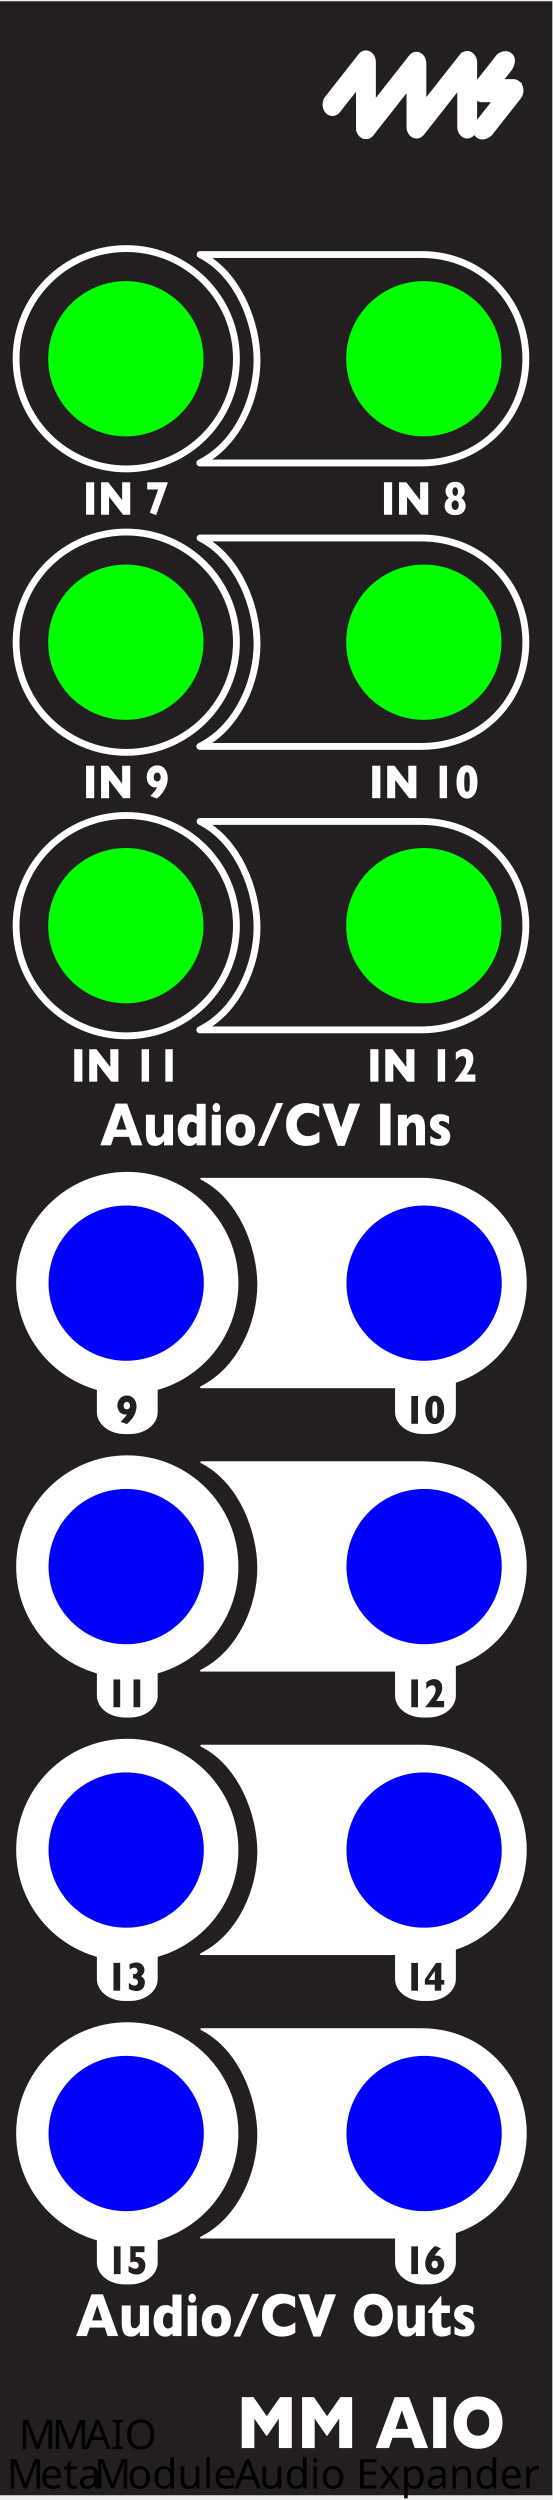
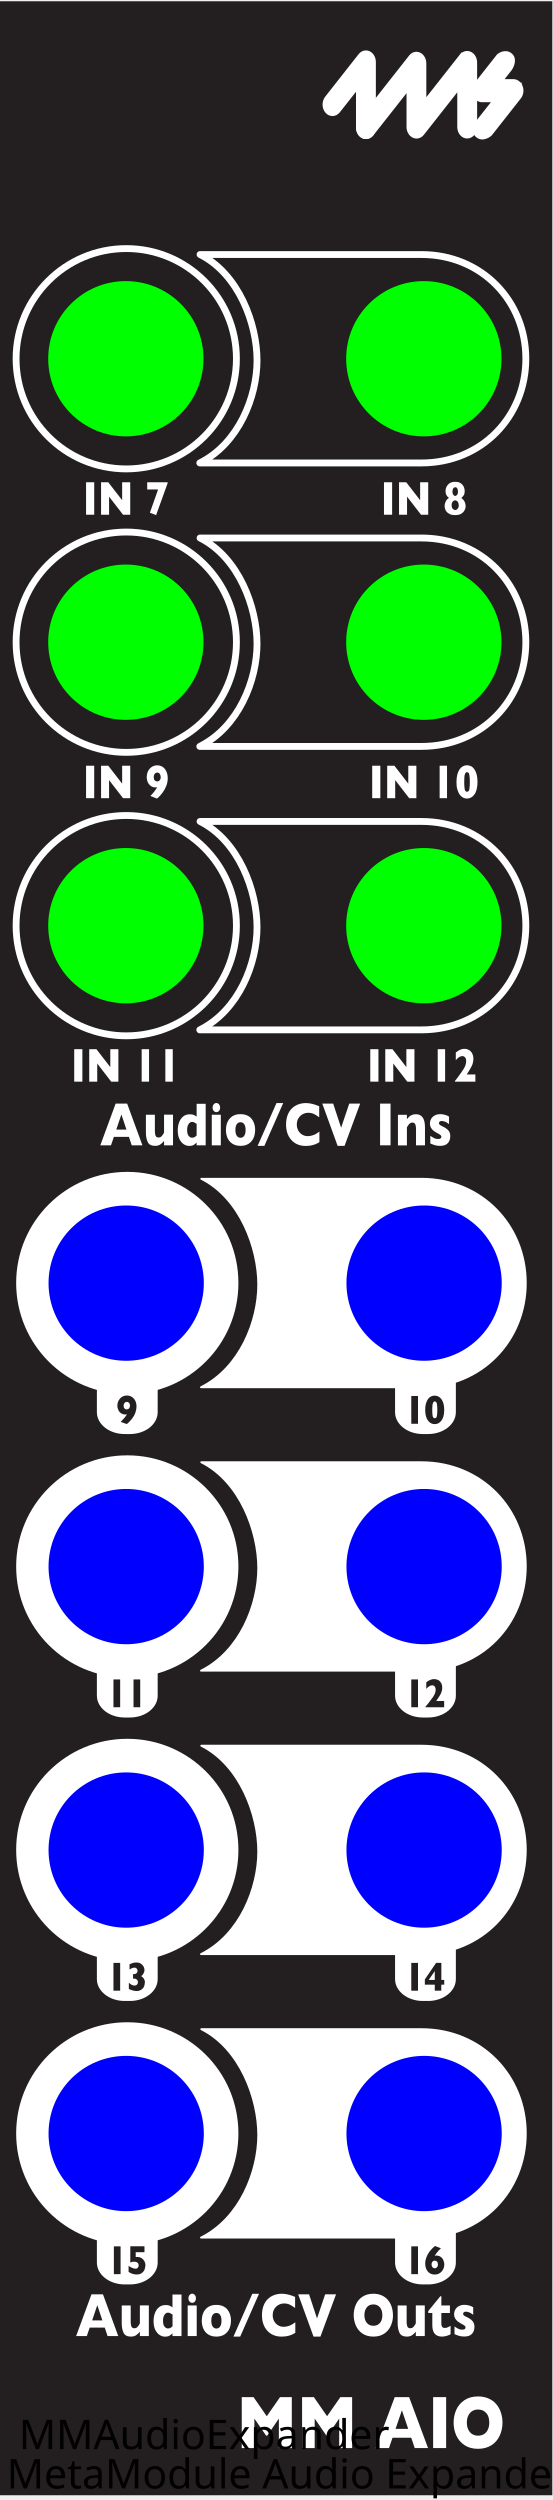
<svg xmlns="http://www.w3.org/2000/svg" width="1.12in" height="5.07in" viewBox="0 0 80.66 364.76">
  <g id="artwork">
    <rect width="80.66" height="364.25" style="fill: #231f20; stroke-width: 0px;" />
    <g>
      <path d="M67.47,8.05s-3.54,4.5-5.61,7.13v-6.11c0-.52-.26-.99-.65-1.19-.4-.2-.85-.08-1.14.3l-7.37,9.37c-.4.51-.39,1.32.03,1.81.41.49,1.08.48,1.48-.03,0,0,3.51-4.47,5.57-7.08v6.11c0,.52.26.99.66,1.19.4.2.85.08,1.15-.3,0,0,3.54-4.5,5.6-7.12v6.23c0,.71.47,1.28,1.04,1.28s1.05-.57,1.05-1.28v-9.41c0-.52-.26-.99-.66-1.19-.4-.2-.85-.08-1.14.3Z" style="fill: #fff; stroke: #fff; stroke-miterlimit: 10; stroke-width: .81px;" />
      <path d="M52.69,7.98l-4.88,6.21c-.4.51-.39,1.32.02,1.81.42.49,1.08.48,1.48-.03,0,0,1.65-2.1,3.09-3.92v6.39c0,.71.46,1.28,1.04,1.28s1.05-.57,1.05-1.28v-9.57c0-.52-.26-.99-.65-1.19-.4-.2-.85-.08-1.15.3Z" style="fill: #fff; stroke: #fff; stroke-miterlimit: 10; stroke-width: .81px;" />
      <path d="M75.95,12.56c-.16-.47-.54-.78-.96-.78h-2.13l1.56-1.98s.81-1.19.09-1.84c-.71-.65-1.6.06-1.6.06l-3.27,4.15c-.29.37-.37.92-.21,1.39.16.47.54.78.96.78h2.14l-2.53,3.21s-1.05,1.14-.27,1.92c.77.77,1.78-.14,1.78-.14l4.24-5.39c.29-.37.38-.92.21-1.39Z" style="fill: #fff; stroke: #fff; stroke-miterlimit: 10; stroke-width: .81px;" />
    </g>
    <path d="M61.75,333.46c-2.24,0-4.05-1.43-4.05-3.19v-4.54h8.88v4.54c0,1.76-1.81,3.19-4.05,3.19h-.78Z" style="fill: #fff; stroke-width: 0px;" />
    <path d="M18.2,333.46c-2.24,0-4.05-1.43-4.05-3.19v-4.54h8.88v4.54c0,1.76-1.81,3.19-4.05,3.19h-.78Z" style="fill: #fff; stroke-width: 0px;" />
    <path d="M61.75,292.06c-2.24,0-4.05-1.43-4.05-3.19v-4.54h8.88v4.54c0,1.76-1.81,3.19-4.05,3.19h-.78Z" style="fill: #fff; stroke-width: 0px;" />
    <path d="M18.2,292.06c-2.24,0-4.05-1.43-4.05-3.19v-4.54h8.88v4.54c0,1.76-1.81,3.19-4.05,3.19h-.78Z" style="fill: #fff; stroke-width: 0px;" />
    <path d="M61.75,250.66c-2.24,0-4.05-1.43-4.05-3.19v-4.54h8.88v4.54c0,1.76-1.81,3.19-4.05,3.19h-.78Z" style="fill: #fff; stroke-width: 0px;" />
    <path d="M18.2,250.66c-2.24,0-4.05-1.43-4.05-3.19v-4.54h8.88v4.54c0,1.76-1.81,3.19-4.05,3.19h-.78Z" style="fill: #fff; stroke-width: 0px;" />
    <path d="M61.75,209.26c-2.24,0-4.05-1.43-4.05-3.19v-4.54h8.88v4.54c0,1.76-1.81,3.19-4.05,3.19h-.78Z" style="fill: #fff; stroke-width: 0px;" />
    <path d="M18.2,209.26c-2.24,0-4.05-1.43-4.05-3.19v-4.54h8.88v4.54c0,1.76-1.81,3.19-4.05,3.19h-.78Z" style="fill: #fff; stroke-width: 0px;" />
    <path d="M18.59,203.29c8.88,0,16.09-7.2,16.09-16.09,0-8.88-7.2-16.09-16.09-16.09-8.88,0-16.09,7.2-16.09,16.09s7.2,16.09,16.09,16.09Z" style="fill: #fff; stroke: #fff; stroke-linejoin: round; stroke-width: .28px;" />
    <path d="M61.54,171.98H29.4c5.68,2.86,8.32,10.17,8.32,15.46s-2.66,12.13-8.36,14.98h32.18c8.82,0,15.25-6.81,15.25-15.22,0-8.41-6.43-15.22-15.25-15.22Z" style="fill: #fff; stroke: #fff; stroke-linejoin: round; stroke-width: .28px;" />
    <path d="M18.59,244.69c8.88,0,16.09-7.2,16.09-16.09,0-8.88-7.2-16.09-16.09-16.09-8.88,0-16.09,7.2-16.09,16.09s7.2,16.09,16.09,16.09Z" style="fill: #fff; stroke: #fff; stroke-linejoin: round; stroke-width: .28px;" />
    <path d="M61.54,213.38H29.4c5.68,2.86,8.32,10.17,8.32,15.46s-2.66,12.13-8.36,14.98h32.18c8.82,0,15.25-6.81,15.25-15.22,0-8.41-6.43-15.22-15.25-15.22Z" style="fill: #fff; stroke: #fff; stroke-linejoin: round; stroke-width: .28px;" />
    <path d="M18.59,286.09c8.88,0,16.09-7.2,16.09-16.09,0-8.88-7.2-16.09-16.09-16.09-8.88,0-16.09,7.2-16.09,16.09s7.2,16.09,16.09,16.09Z" style="fill: #fff; stroke: #fff; stroke-linejoin: round; stroke-width: .28px;" />
    <path d="M61.54,254.78H29.4c5.68,2.86,8.32,10.17,8.32,15.46s-2.66,12.13-8.36,14.98h32.18c8.82,0,15.25-6.81,15.25-15.22,0-8.41-6.43-15.22-15.25-15.22Z" style="fill: #fff; stroke: #fff; stroke-linejoin: round; stroke-width: .28px;" />
    <path d="M18.59,327.49c8.88,0,16.09-7.2,16.09-16.09,0-8.88-7.2-16.09-16.09-16.09-8.88,0-16.09,7.2-16.09,16.09s7.2,16.09,16.09,16.09Z" style="fill: #fff; stroke: #fff; stroke-linejoin: round; stroke-width: .28px;" />
    <path d="M61.54,296.18H29.4c5.68,2.86,8.32,10.17,8.32,15.46s-2.66,12.13-8.36,14.98h32.18c8.82,0,15.25-6.81,15.25-15.22,0-8.41-6.43-15.22-15.25-15.22Z" style="fill: #fff; stroke: #fff; stroke-linejoin: round; stroke-width: .28px;" />
    <path d="M18.44,151.1c8.88,0,16.09-7.2,16.09-16.09,0-8.88-7.2-16.09-16.09-16.09-8.88,0-16.09,7.2-16.09,16.09s7.2,16.09,16.09,16.09Z" style="fill: none; stroke: #fff; stroke-miterlimit: 10;" />
    <path d="M61.54,119.79H29.22c5.68,2.86,8.32,10.17,8.32,15.46s-2.66,12.13-8.36,14.98h32.37c8.82,0,15.25-6.81,15.25-15.22s-6.43-15.22-15.25-15.22Z" style="fill: none; stroke: #fff; stroke-linejoin: round;" />
    <path d="M18.44,109.7c8.88,0,16.09-7.2,16.09-16.09,0-8.88-7.2-16.09-16.09-16.09-8.88,0-16.09,7.2-16.09,16.09s7.2,16.09,16.09,16.09Z" style="fill: none; stroke: #fff; stroke-miterlimit: 10;" />
    <path d="M61.54,78.39H29.22c5.68,2.86,8.32,10.17,8.32,15.46s-2.66,12.13-8.36,14.98h32.37c8.82,0,15.25-6.81,15.25-15.22s-6.43-15.22-15.25-15.22Z" style="fill: none; stroke: #fff; stroke-linejoin: round;" />
    <path d="M18.44,68.3c8.88,0,16.09-7.2,16.09-16.09,0-8.88-7.2-16.09-16.09-16.09-8.88,0-16.09,7.2-16.09,16.09s7.2,16.09,16.09,16.09Z" style="fill: none; stroke: #fff; stroke-miterlimit: 10;" />
    <path d="M61.54,36.99H29.22c5.68,2.86,8.32,10.17,8.32,15.46s-2.66,12.13-8.36,14.98h32.37c8.82,0,15.25-6.81,15.25-15.22s-6.43-15.22-15.25-15.22Z" style="fill: none; stroke: #fff; stroke-linejoin: round;" />
    <path d="M12.03,157.79h-1.19v-4.74h1.19v4.74Z" style="fill: #fff; stroke-width: 0px;" />
    <path d="M17.29,157.79h-1.05l-2.04-2.64v2.64h-1.17v-4.74h1.05l2.03,2.62v-2.62h1.18v4.74Z" style="fill: #fff; stroke-width: 0px;" />
    <path d="M21.77,157.79h-1.08v-4.74h1.08v4.74Z" style="fill: #fff; stroke-width: 0px;" />
    <path d="M25.23,157.79h-1.08v-4.74h1.08v4.74Z" style="fill: #fff; stroke-width: 0px;" />
    <path d="M55.27,157.79h-1.19v-4.74h1.19v4.74Z" style="fill: #fff; stroke-width: 0px;" />
    <path d="M60.53,157.79h-1.05l-2.04-2.64v2.64h-1.17v-4.74h1.05l2.03,2.62v-2.62h1.18v4.74Z" style="fill: #fff; stroke-width: 0px;" />
    <path d="M65.01,157.79h-1.08v-4.74h1.08v4.74Z" style="fill: #fff; stroke-width: 0px;" />
    <path d="M69.43,157.79h-2.99v-.09c.12-.13.24-.3.38-.48.14-.19.32-.43.53-.74.1-.14.19-.28.28-.41.09-.13.16-.26.23-.39.06-.13.12-.27.16-.42.04-.15.07-.31.07-.47,0-.22-.05-.4-.16-.53-.11-.14-.24-.2-.4-.2-.32,0-.64.2-.96.6v-1.12c.11-.09.2-.16.28-.21.07-.05.15-.1.25-.15.09-.05.2-.09.33-.13.13-.04.27-.05.42-.05.24,0,.46.06.66.18.2.12.35.29.46.51.11.22.17.48.17.78,0,.21-.03.41-.08.59-.05.18-.1.33-.16.44s-.13.25-.22.41c-.16.29-.34.57-.52.83h1.27v1.06Z" style="fill: #fff; stroke-width: 0px;" />
    <path d="M20.8,167.09h-1.56l-.41-1.23h-2.2l-.42,1.23h-1.56l2.24-6.09h1.68l2.23,6.09ZM18.47,164.8l-.74-2.22-.75,2.22h1.49Z" style="fill: #fff; stroke-width: 0px;" />
    <path d="M25.27,167.09h-1.31v-.64c-.19.24-.38.42-.58.54-.2.12-.45.18-.73.18-.56,0-.92-.2-1.09-.59-.17-.39-.25-.84-.25-1.33v-2.63h1.31v2.42c0,.24.03.46.1.64.07.18.21.27.44.27.19,0,.34-.07.46-.2.11-.13.23-.3.34-.51v-2.63h1.31v4.47Z" style="fill: #fff; stroke-width: 0px;" />
    <path d="M30.04,167.09h-1.32v-.4c-.14.14-.29.26-.44.35-.15.09-.37.14-.64.14s-.54-.08-.79-.24-.47-.41-.64-.75c-.17-.34-.25-.77-.25-1.29,0-.41.06-.79.19-1.14.13-.36.33-.65.59-.87s.6-.33.99-.33c.24,0,.44.03.59.1s.28.15.4.25v-1.88h1.32v6.09ZM28.72,165.67v-1.71c-.15-.1-.27-.18-.36-.22-.09-.04-.19-.07-.3-.07-.21,0-.38.11-.52.32-.14.21-.21.5-.21.86,0,.4.07.68.22.86.14.18.31.27.5.27.16,0,.29-.03.38-.09.1-.06.19-.14.28-.23Z" style="fill: #fff; stroke-width: 0px;" />
    <path d="M32.25,167.09h-1.32v-4.47h1.32v4.47ZM32.15,161.59c0,.18-.05.34-.16.47s-.24.19-.39.19c-.1,0-.2-.03-.28-.09s-.15-.14-.2-.24c-.05-.1-.07-.21-.07-.34,0-.18.05-.34.16-.47.11-.13.24-.2.39-.2s.28.07.39.2.16.29.16.47Z" style="fill: #fff; stroke-width: 0px;" />
    <path d="M37.26,164.85c0,.45-.08.84-.24,1.19-.16.35-.4.62-.72.83-.32.2-.71.3-1.17.3s-.85-.1-1.17-.3c-.32-.2-.56-.48-.72-.83-.16-.35-.24-.75-.24-1.19,0-.34.04-.64.13-.92.09-.27.22-.52.41-.73.18-.21.4-.38.67-.49.27-.12.57-.17.92-.17s.66.06.93.17c.27.12.49.28.67.49.18.21.31.45.4.73.09.28.14.59.14.92ZM35.87,164.85c0-.35-.06-.63-.19-.83-.13-.2-.31-.3-.56-.3s-.42.1-.55.3c-.13.2-.19.48-.19.83s.06.63.19.83.31.31.55.31.43-.1.56-.31c.13-.2.19-.48.19-.84Z" style="fill: #fff; stroke-width: 0px;" />
    <path d="M41.36,160.92l-2.75,6.25h-.98l2.75-6.25h.98Z" style="fill: #fff; stroke-width: 0px;" />
    <path d="M46.63,166.64c-.21.13-.42.24-.64.32s-.44.14-.66.17c-.22.03-.45.05-.69.05-.44,0-.83-.07-1.18-.22s-.65-.36-.91-.65c-.26-.29-.45-.62-.58-1-.13-.38-.19-.8-.19-1.26,0-.52.08-.98.23-1.38.15-.39.36-.72.63-.98.27-.26.58-.45.93-.58.35-.12.71-.19,1.1-.19.57,0,1.22.15,1.95.46v1.62c-.25-.19-.5-.34-.74-.47-.25-.12-.53-.19-.86-.19-.29,0-.57.07-.82.21-.25.14-.46.34-.62.6s-.23.57-.23.91c0,.31.07.59.2.85.14.26.33.46.57.61.24.15.51.23.82.23.25,0,.48-.04.7-.11.22-.07.4-.15.55-.24.15-.09.3-.19.46-.31v1.54Z" style="fill: #fff; stroke-width: 0px;" />
    <path d="M52.6,161l-2.28,6.17h-1.01l-2.24-6.17h1.59l1.16,3.52,1.19-3.52h1.59Z" style="fill: #fff; stroke-width: 0px;" />
    <path d="M57.04,167.09h-1.53v-6.09h1.53v6.09Z" style="fill: #fff; stroke-width: 0px;" />
    <path d="M62.07,167.09h-1.31v-2.41c0-.25-.03-.46-.1-.64-.07-.18-.21-.27-.44-.27-.11,0-.2.02-.28.07-.08.05-.16.11-.22.19-.06.08-.12.15-.16.22-.04.07-.09.14-.13.22v2.63h-1.31v-4.47h1.31v.64c.21-.27.41-.45.62-.56.21-.11.44-.16.69-.16.89,0,1.33.64,1.33,1.92v2.63Z" style="fill: #fff; stroke-width: 0px;" />
    <path d="M65.76,165.79c0,.41-.12.74-.37,1-.25.26-.62.38-1.11.38-.27,0-.52-.03-.73-.09-.21-.06-.45-.15-.7-.26v-1.12c.22.15.41.27.58.35s.34.12.54.12c.33,0,.49-.11.49-.32,0-.07-.02-.14-.07-.2-.05-.06-.13-.12-.25-.19-.12-.07-.28-.16-.47-.26-.24-.13-.45-.3-.62-.52-.17-.22-.26-.48-.26-.8,0-.22.06-.44.17-.64s.28-.37.51-.5c.23-.13.5-.2.83-.2.08,0,.18,0,.3.02.12.01.27.05.46.1s.36.13.52.24v1.09c-.08-.06-.14-.1-.2-.14-.05-.04-.12-.08-.21-.13s-.19-.09-.31-.12c-.12-.04-.24-.06-.36-.06-.15,0-.25.04-.31.11-.06.07-.08.14-.08.21,0,.07.03.14.09.21.06.06.19.14.39.23.29.14.53.27.7.42.17.14.3.3.37.47s.11.37.11.6Z" style="fill: #fff; stroke-width: 0px;" />
    <path d="M19.93,205.25c0,.31-.06.61-.17.92s-.28.6-.5.88-.47.54-.75.76l-.88-.33c.41-.4.71-.76.91-1.1-.06.02-.14.03-.24.03-.21,0-.4-.05-.58-.16-.18-.11-.32-.26-.42-.47-.1-.2-.16-.43-.16-.69,0-.19.03-.37.1-.54s.16-.33.28-.47c.12-.14.27-.25.44-.33s.36-.12.56-.12c.23,0,.43.04.61.13.18.09.33.21.45.36.12.15.21.32.27.51.06.19.09.39.09.6ZM18.99,205.12c0-.16-.04-.29-.13-.4-.09-.11-.2-.16-.33-.16-.11,0-.2.03-.27.09-.07.06-.12.14-.16.22-.03.09-.05.17-.05.25,0,.19.05.32.14.41.09.09.2.13.32.13.11,0,.21-.03.28-.09.07-.06.12-.13.15-.21s.04-.16.04-.24Z" style="fill: #231f20; stroke-width: 0px;" />
    <path d="M61.05,207.76h-.98v-4.06h.98v4.06Z" style="fill: #231f20; stroke-width: 0px;" />
    <path d="M64.88,205.73c0,.35-.04.66-.11.93-.07.27-.18.48-.31.65s-.28.29-.44.38c-.17.08-.34.12-.53.12s-.36-.04-.53-.12c-.17-.08-.31-.21-.44-.38s-.23-.39-.31-.65c-.07-.26-.11-.57-.11-.93s.04-.67.11-.93c.08-.26.18-.48.3-.65s.28-.3.44-.38c.17-.08.34-.12.53-.12s.37.04.53.12.31.21.45.38c.13.17.23.39.31.66.07.27.11.57.11.93ZM63.87,205.73c0-.36-.02-.65-.06-.88s-.15-.35-.31-.35c-.11,0-.2.06-.25.19s-.09.28-.1.45-.02.37-.02.59c0,.38.02.68.06.9.04.21.15.32.31.32s.27-.11.31-.32c.04-.21.06-.51.06-.9Z" style="fill: #231f20; stroke-width: 0px;" />
    <path d="M17.55,249.16h-.98v-4.06h.98v4.06Z" style="fill: #231f20; stroke-width: 0px;" />
    <path d="M20.48,249.16h-.98v-4.06h.98v4.06Z" style="fill: #231f20; stroke-width: 0px;" />
    <path d="M61.05,249.16h-.98v-4.06h.98v4.06Z" style="fill: #231f20; stroke-width: 0px;" />
    <path d="M64.85,249.16h-2.71v-.08c.1-.12.22-.25.35-.41.12-.16.29-.37.48-.64.09-.12.18-.24.26-.35.08-.12.15-.23.2-.33.06-.11.11-.23.14-.36.04-.13.06-.26.06-.4,0-.19-.05-.34-.14-.46-.09-.12-.22-.17-.36-.17-.29,0-.58.17-.87.52v-.96c.1-.07.18-.13.25-.18s.14-.09.23-.13.19-.08.3-.11.24-.05.38-.05c.22,0,.42.05.6.15s.32.25.42.44c.1.19.15.41.15.67,0,.18-.02.35-.07.5-.05.16-.09.28-.14.38s-.12.21-.2.35c-.15.25-.31.49-.47.71h1.16v.91Z" style="fill: #231f20; stroke-width: 0px;" />
    <path d="M17.55,290.56h-.98v-4.06h.98v4.06Z" style="fill: #231f20; stroke-width: 0px;" />
    <path d="M21.14,289.43c0,.21-.04.39-.11.54s-.17.27-.29.37c-.12.09-.25.16-.38.21-.14.04-.27.06-.39.06-.18,0-.38-.03-.6-.09-.22-.06-.4-.13-.55-.21v-.91c.12.11.25.21.39.29.14.08.28.12.43.12.11,0,.21-.02.28-.07.08-.05.13-.11.17-.18.04-.07.06-.15.06-.23,0-.1-.02-.2-.07-.28s-.12-.14-.21-.19-.2-.07-.32-.07h-.12v-.65h.14c.12,0,.22-.03.3-.08.08-.05.13-.12.17-.19.04-.07.05-.14.05-.21,0-.12-.04-.23-.12-.33-.08-.09-.19-.14-.32-.14-.12,0-.24.03-.37.08s-.25.12-.36.21v-.78c.17-.08.33-.14.48-.19s.32-.07.5-.07c.27,0,.5.06.68.18.18.12.31.26.4.43.08.17.12.33.12.48,0,.12-.02.24-.07.36-.05.12-.11.23-.18.32-.08.09-.15.17-.23.22.14.09.27.21.38.36.11.15.17.37.17.64Z" style="fill: #231f20; stroke-width: 0px;" />
    <path d="M61.05,290.56h-.98v-4.06h.98v4.06Z" style="fill: #231f20; stroke-width: 0px;" />
    <path d="M64.87,289.68h-.42v.88h-.95v-.88h-1.45v-.77l1.64-2.41h.77v2.49h.42v.7ZM63.5,288.99v-1.3l-.89,1.3h.89Z" style="fill: #231f20; stroke-width: 0px;" />
    <path d="M17.61,331.96h-.98v-4.06h.98v4.06Z" style="fill: #231f20; stroke-width: 0px;" />
    <path d="M21.23,330.69c0,.23-.05.45-.14.65s-.24.37-.43.49c-.19.12-.42.18-.7.18-.22,0-.43-.03-.63-.1s-.39-.16-.55-.29v-.88c.11.09.27.19.47.28s.37.14.52.14c.18,0,.3-.05.37-.16.07-.1.11-.21.11-.32,0-.09-.02-.18-.06-.26-.04-.08-.11-.15-.21-.2-.1-.05-.24-.08-.41-.08-.19,0-.37.04-.54.12v-2.37h2.07v.86h-1.28v.7s.06,0,.09,0c.03,0,.05,0,.06,0s.04,0,.08,0c.24,0,.45.06.63.17.18.12.32.27.42.46.1.19.15.4.15.62Z" style="fill: #231f20; stroke-width: 0px;" />
    <path d="M61.05,331.96h-.98v-4.06h.98v4.06Z" style="fill: #231f20; stroke-width: 0px;" />
    <path d="M64.89,330.56c0,.19-.03.37-.1.54s-.16.33-.28.47-.27.25-.44.33c-.17.08-.36.12-.56.12-.3,0-.55-.07-.77-.22-.22-.15-.38-.35-.48-.59-.11-.24-.16-.51-.16-.79,0-.23.03-.46.1-.69.07-.23.17-.46.29-.69.13-.23.28-.44.45-.63.17-.2.37-.38.58-.56l.88.33c-.14.14-.26.26-.37.37-.1.11-.2.23-.29.35-.09.12-.18.25-.25.37.07-.02.14-.03.24-.03.21,0,.4.05.58.16s.32.26.42.47c.1.2.16.43.16.69ZM63.96,330.54c0-.19-.05-.33-.14-.42-.09-.09-.2-.13-.32-.13-.16,0-.28.06-.36.18-.08.12-.11.24-.11.37,0,.16.04.29.13.4s.2.16.33.16c.11,0,.2-.03.27-.09s.12-.13.16-.22c.03-.09.05-.17.05-.25Z" style="fill: #231f20; stroke-width: 0px;" />
    <path d="M17.27,341h-1.56l-.41-1.23h-2.2l-.42,1.23h-1.56l2.24-6.09h1.68l2.23,6.09ZM14.95,338.71l-.74-2.22-.75,2.22h1.49Z" style="fill: #fff; stroke-width: 0px;" />
    <path d="M21.74,341h-1.31v-.64c-.19.24-.38.42-.58.54-.2.12-.45.18-.73.18-.56,0-.92-.2-1.09-.59-.17-.39-.25-.84-.25-1.33v-2.63h1.31v2.42c0,.24.03.46.1.64.07.18.21.27.44.27.19,0,.34-.07.46-.2.11-.13.23-.3.34-.51v-2.63h1.31v4.47Z" style="fill: #fff; stroke-width: 0px;" />
    <path d="M26.51,341h-1.32v-.4c-.14.14-.29.26-.44.35-.15.09-.37.14-.64.14s-.54-.08-.79-.24-.47-.41-.64-.75c-.17-.34-.25-.77-.25-1.29,0-.41.06-.79.19-1.14.13-.36.33-.65.59-.87s.6-.33.99-.33c.24,0,.44.03.59.1s.28.15.4.25v-1.88h1.32v6.09ZM25.2,339.58v-1.71c-.15-.1-.27-.18-.36-.22-.09-.04-.19-.07-.3-.07-.21,0-.38.11-.52.32-.14.21-.21.5-.21.86,0,.4.07.68.22.86.14.18.31.27.5.27.16,0,.29-.03.38-.09.1-.06.19-.14.28-.23Z" style="fill: #fff; stroke-width: 0px;" />
    <path d="M28.73,341h-1.32v-4.47h1.32v4.47ZM28.62,335.49c0,.18-.05.34-.16.47s-.24.19-.39.19c-.1,0-.2-.03-.28-.09s-.15-.14-.2-.24c-.05-.1-.07-.21-.07-.34,0-.18.05-.34.16-.47.11-.13.24-.2.39-.2s.28.07.39.2.16.29.16.47Z" style="fill: #fff; stroke-width: 0px;" />
    <path d="M33.73,338.76c0,.45-.08.84-.24,1.19-.16.35-.4.62-.72.83-.32.2-.71.3-1.17.3s-.85-.1-1.17-.3c-.32-.2-.56-.48-.72-.83-.16-.35-.24-.75-.24-1.19,0-.34.04-.64.13-.92.09-.27.22-.52.41-.73.18-.21.4-.38.67-.49.27-.12.57-.17.92-.17s.66.06.93.17c.27.12.49.28.67.49.18.21.31.45.4.73.09.28.14.59.14.92ZM32.35,338.76c0-.35-.06-.63-.19-.83-.13-.2-.31-.3-.56-.3s-.42.1-.55.3c-.13.2-.19.48-.19.83s.06.63.19.83.31.31.55.31.43-.1.56-.31c.13-.2.19-.48.19-.84Z" style="fill: #fff; stroke-width: 0px;" />
    <path d="M37.83,334.83l-2.75,6.25h-.98l2.75-6.25h.98Z" style="fill: #fff; stroke-width: 0px;" />
    <path d="M43.11,340.54c-.21.13-.42.24-.64.32s-.44.14-.66.17c-.22.03-.45.05-.69.05-.44,0-.83-.07-1.18-.22s-.65-.36-.91-.65c-.26-.29-.45-.62-.58-1-.13-.38-.19-.8-.19-1.26,0-.52.08-.98.23-1.38.15-.39.36-.72.63-.98.27-.26.58-.45.93-.58.35-.12.71-.19,1.1-.19.57,0,1.23.15,1.95.46v1.62c-.25-.19-.5-.34-.74-.47-.25-.12-.53-.19-.86-.19-.29,0-.57.07-.82.21-.25.14-.46.34-.62.6s-.23.57-.23.91c0,.31.07.59.2.85.14.26.33.46.57.61.24.15.51.23.82.23.25,0,.48-.04.7-.11.22-.07.4-.15.55-.24.15-.09.3-.19.46-.31v1.54Z" style="fill: #fff; stroke-width: 0px;" />
    <path d="M49.08,334.91l-2.28,6.17h-1.01l-2.24-6.17h1.59l1.16,3.52,1.19-3.52h1.59Z" style="fill: #fff; stroke-width: 0px;" />
    <path d="M57.4,337.95c0,.57-.11,1.09-.33,1.57-.22.48-.54.86-.97,1.14-.43.28-.95.42-1.57.42s-1.15-.15-1.59-.44c-.43-.29-.75-.68-.96-1.16-.21-.48-.32-.99-.32-1.53s.1-1.06.31-1.54c.21-.48.53-.86.96-1.15.43-.29.96-.44,1.59-.44.47,0,.88.08,1.25.25.37.17.67.39.9.68.24.29.42.62.54,1,.12.38.18.78.18,1.2ZM55.84,337.95c0-.23-.03-.44-.08-.63-.06-.19-.14-.35-.25-.49-.11-.14-.25-.25-.41-.33-.16-.08-.35-.12-.57-.12-.41,0-.73.14-.96.43-.23.29-.35.66-.35,1.13s.12.84.35,1.13c.24.29.56.43.96.43.28,0,.52-.07.72-.2.2-.13.35-.32.45-.55.1-.24.15-.51.15-.81Z" style="fill: #fff; stroke-width: 0px;" />
    <path d="M62.04,341h-1.31v-.64c-.19.24-.38.42-.58.54-.2.12-.45.18-.73.18-.56,0-.92-.2-1.09-.59-.17-.39-.25-.84-.25-1.33v-2.63h1.31v2.42c0,.24.03.46.1.64.07.18.21.27.44.27.19,0,.34-.07.46-.2.11-.13.23-.3.34-.51v-2.63h1.31v4.47Z" style="fill: #fff; stroke-width: 0px;" />
    <path d="M65.81,340.74c-.14.08-.32.16-.56.23-.24.07-.47.11-.69.11-.95,0-1.42-.56-1.42-1.67v-1.78h-.59v-.28l1.76-2.16h.15v1.34h1.25v1.1h-1.25v1.43c0,.17,0,.3.03.4.02.1.07.19.14.26.08.07.2.1.36.1.21,0,.48-.11.82-.32v1.23Z" style="fill: #fff; stroke-width: 0px;" />
    <path d="M69.29,339.69c0,.41-.12.74-.37,1-.25.26-.62.38-1.11.38-.27,0-.52-.03-.73-.09-.21-.06-.45-.15-.7-.26v-1.12c.22.15.41.27.58.35s.34.12.54.12c.33,0,.49-.11.49-.32,0-.07-.02-.14-.07-.2-.05-.06-.13-.12-.25-.19-.12-.07-.28-.16-.47-.26-.24-.13-.45-.3-.62-.52-.17-.22-.26-.48-.26-.8,0-.22.06-.44.17-.64s.28-.37.51-.5c.23-.13.5-.2.83-.2.08,0,.18,0,.3.02.12.01.27.05.46.1s.36.13.52.24v1.09c-.08-.06-.14-.1-.2-.14-.05-.04-.12-.08-.21-.13s-.19-.09-.31-.12c-.12-.04-.24-.06-.36-.06-.15,0-.25.04-.31.11-.06.07-.08.14-.08.21,0,.07.03.14.09.21.06.06.19.14.39.23.29.14.53.27.7.42.17.14.3.3.37.47s.11.37.11.6Z" style="fill: #fff; stroke-width: 0px;" />
    <path d="M42.63,357.36h-1.9v-4.31l-1.71,2.5h-.15l-1.72-2.5v4.31h-1.84v-7.44h1.72l1.93,2.79,1.94-2.79h1.72v7.44Z" style="fill: #fff; stroke-width: 0px;" />
    <path d="M51.44,357.36h-1.9v-4.31l-1.71,2.5h-.15l-1.72-2.5v4.31h-1.84v-7.44h1.72l1.93,2.79,1.94-2.79h1.72v7.44Z" style="fill: #fff; stroke-width: 0px;" />
    <path d="M62.51,357.36h-1.94l-.51-1.51h-2.73l-.52,1.51h-1.94l2.78-7.44h2.1l2.77,7.44ZM59.62,354.56l-.92-2.72-.93,2.72h1.85Z" style="fill: #fff; stroke-width: 0px;" />
    <path d="M65.16,357.36h-1.9v-7.44h1.9v7.44Z" style="fill: #fff; stroke-width: 0px;" />
    <path d="M73.39,353.64c0,.69-.14,1.33-.41,1.92-.27.58-.67,1.05-1.21,1.39-.54.34-1.19.52-1.96.52s-1.44-.18-1.97-.54c-.54-.36-.94-.83-1.2-1.41-.26-.58-.39-1.21-.39-1.87s.13-1.29.39-1.88c.26-.58.66-1.05,1.2-1.41.54-.36,1.2-.54,1.98-.54.58,0,1.1.1,1.55.31.46.2.83.48,1.12.83.29.35.52.75.67,1.22s.23.95.23,1.46ZM71.46,353.64c0-.28-.04-.53-.1-.77-.07-.23-.17-.43-.32-.6s-.31-.3-.52-.4c-.2-.09-.44-.14-.7-.14-.51,0-.91.18-1.2.53-.29.35-.44.81-.44,1.38s.15,1.03.44,1.38.69.53,1.2.53c.35,0,.64-.08.89-.24s.43-.39.56-.68c.13-.29.19-.62.19-.99Z" style="fill: #fff; stroke-width: 0px;" />
    <path d="M13.76,74.99h-1.19v-4.74h1.19v4.74Z" style="fill: #fff; stroke-width: 0px;" />
    <path d="M19.02,74.99h-1.05l-2.04-2.64v2.64h-1.17v-4.74h1.05l2.03,2.62v-2.62h1.18v4.74Z" style="fill: #fff; stroke-width: 0px;" />
    <path d="M24.48,70.39l-1.68,4.66-.91-.35,1.2-3.4h-1.59v-1.05h2.98v.14Z" style="fill: #fff; stroke-width: 0px;" />
    <path d="M57.27,74.99h-1.19v-4.74h1.19v4.74Z" style="fill: #fff; stroke-width: 0px;" />
    <path d="M62.54,74.99h-1.05l-2.04-2.64v2.64h-1.17v-4.74h1.05l2.03,2.62v-2.62h1.18v4.74Z" style="fill: #fff; stroke-width: 0px;" />
    <path d="M68.01,73.71c0,.11-.02.24-.06.38-.04.14-.11.29-.22.44-.11.15-.26.27-.47.37-.21.1-.47.15-.79.15s-.59-.05-.79-.15c-.2-.1-.36-.22-.47-.37s-.18-.29-.22-.43-.05-.27-.05-.39c0-.24.06-.46.17-.68.11-.21.27-.38.46-.49-.16-.12-.28-.26-.37-.42s-.13-.36-.13-.6c0-.14.02-.28.07-.43.05-.15.13-.3.24-.44.11-.14.25-.25.43-.34.18-.09.4-.13.66-.13s.49.04.67.13c.18.08.32.2.43.34.11.14.19.29.23.44.04.15.07.3.07.44,0,.25-.04.45-.13.6s-.21.29-.37.42c.13.08.24.18.33.3s.17.25.22.4c.05.15.08.31.08.46ZM67,73.59c0-.15-.03-.27-.08-.38-.05-.11-.12-.19-.2-.24s-.16-.08-.24-.08c-.13,0-.25.06-.36.19-.11.12-.16.29-.16.51,0,.23.05.41.16.53.11.12.23.18.37.18s.26-.07.36-.2c.1-.13.16-.3.16-.51ZM66.89,71.62c0-.15-.03-.29-.09-.43s-.16-.21-.3-.21-.25.07-.32.2c-.07.13-.1.28-.1.44,0,.19.04.34.12.45s.18.18.28.18.2-.06.29-.18.12-.27.12-.45Z" style="fill: #fff; stroke-width: 0px;" />
    <path d="M13.76,116.39h-1.19v-4.74h1.19v4.74Z" style="fill: #fff; stroke-width: 0px;" />
    <path d="M19.02,116.39h-1.05l-2.04-2.64v2.64h-1.17v-4.74h1.05l2.03,2.62v-2.62h1.18v4.74Z" style="fill: #fff; stroke-width: 0px;" />
    <path d="M24.5,113.46c0,.36-.06.72-.19,1.07-.13.36-.31.7-.55,1.03s-.51.63-.83.89l-.97-.38c.45-.46.78-.89,1-1.28-.07.02-.16.03-.26.03-.23,0-.44-.06-.64-.19-.19-.13-.35-.31-.46-.54-.12-.24-.17-.5-.17-.8,0-.22.04-.43.1-.63.07-.2.17-.39.31-.55.14-.16.3-.29.49-.38.19-.09.39-.14.62-.14.25,0,.47.05.67.15.2.1.36.24.49.42.13.18.23.38.29.6.07.22.1.46.1.7ZM23.47,113.31c0-.19-.05-.34-.14-.47-.09-.13-.22-.19-.36-.19-.12,0-.22.04-.3.11-.08.07-.14.16-.17.26s-.05.2-.05.29c0,.22.05.38.15.48s.22.16.35.16c.13,0,.23-.04.31-.11.08-.07.13-.15.17-.25s.05-.19.05-.28Z" style="fill: #fff; stroke-width: 0px;" />
    <path d="M55.55,116.39h-1.19v-4.74h1.19v4.74Z" style="fill: #fff; stroke-width: 0px;" />
    <path d="M60.81,116.39h-1.05l-2.04-2.64v2.64h-1.17v-4.74h1.05l2.03,2.62v-2.62h1.18v4.74Z" style="fill: #fff; stroke-width: 0px;" />
    <path d="M65.29,116.39h-1.08v-4.74h1.08v4.74Z" style="fill: #fff; stroke-width: 0px;" />
    <path d="M69.74,114.02c0,.41-.04.77-.12,1.08s-.19.56-.34.76c-.14.2-.31.34-.49.44-.18.1-.38.15-.59.15s-.4-.05-.58-.15-.35-.24-.49-.44-.25-.45-.34-.76-.12-.67-.12-1.08.04-.78.12-1.08c.08-.31.19-.56.33-.76.14-.2.3-.35.49-.45.18-.1.38-.15.59-.15s.4.05.59.14.35.24.49.45c.14.2.26.46.34.77s.12.67.12,1.08ZM68.62,114.02c0-.42-.02-.76-.07-1.03-.05-.27-.16-.4-.34-.4-.12,0-.21.08-.28.23s-.1.32-.11.52c-.01.2-.02.43-.02.69,0,.45.02.8.07,1.05.05.25.16.37.34.37s.3-.12.34-.37c.05-.25.07-.6.07-1.05Z" style="fill: #fff; stroke-width: 0px;" />
  </g>
  <g id="components">
-     <text id="slug" transform="translate(2.76 357.52)" style="font-family: MyriadPro-Regular, 'Myriad Pro'; font-size: 6px;">
-       <tspan x="0" y="0">M</tspan>
-       <tspan x="4.82" y="0" style="letter-spacing: 0em;">M</tspan>
-       <tspan x="9.59" y="0">AIO</tspan>
-     </text>
-     <text id="modulename" transform="translate(.99 363.26)" style="font-family: MyriadPro-Regular, 'Myriad Pro'; font-size: 6px;">
-       <tspan x="0" y="0" style="letter-spacing: 0em;">M</tspan>
-       <tspan x="4.86" y="0">eta</tspan>
-       <tspan x="12.74" y="0" style="letter-spacing: 0em;">M</tspan>
-       <tspan x="17.6" y="0">odule </tspan>
-       <tspan x="33.28" y="0" style="letter-spacing: -.01em;">A</tspan>
-       <tspan x="36.88" y="0">udio Expander</tspan>
-     </text>
+     <text id="slug" transform="translate(2.76 357.52)" style="font-family: MyriadPro-Regular, 'Myriad Pro'; font-size: 6px;">MMAudioExpander</text>
+     <text id="modulename" transform="translate(.99 363.26)" style="font-family: MyriadPro-Regular, 'Myriad Pro'; font-size: 6px;">MetaModule Audio Expander (MM AIO)</text>
    <circle id="Out16" cx="61.94" cy="311.42" r="11.34" style="fill: blue; stroke-width: 0px;" />
    <circle id="Out15" cx="18.43" cy="311.42" r="11.34" style="fill: blue; stroke-width: 0px;" />
    <circle id="Out14" cx="61.94" cy="270.02" r="11.34" style="fill: blue; stroke-width: 0px;" />
    <circle id="Out13" cx="18.43" cy="270.02" r="11.34" style="fill: blue; stroke-width: 0px;" />
    <circle id="Out12" cx="61.94" cy="228.62" r="11.34" style="fill: blue; stroke-width: 0px;" />
    <circle id="Out11" cx="18.43" cy="228.62" r="11.34" style="fill: blue; stroke-width: 0px;" />
    <circle id="Out10" cx="61.94" cy="187.22" r="11.34" style="fill: blue; stroke-width: 0px;" />
    <circle id="Out9" cx="18.43" cy="187.22" r="11.34" style="fill: blue; stroke-width: 0px;" />
    <circle id="In12" cx="61.9" cy="135.01" r="11.34" style="fill: lime; stroke-width: 0px;" />
    <circle id="In11" cx="18.38" cy="135.01" r="11.34" style="fill: lime; stroke-width: 0px;" />
    <circle id="In10" cx="61.9" cy="93.61" r="11.34" style="fill: lime; stroke-width: 0px;" />
    <circle id="In9" cx="18.38" cy="93.61" r="11.34" style="fill: lime; stroke-width: 0px;" />
    <circle id="In8" cx="61.9" cy="52.21" r="11.34" style="fill: lime; stroke-width: 0px;" />
    <circle id="In7" cx="18.38" cy="52.21" r="11.34" style="fill: lime; stroke-width: 0px;" />
  </g>
</svg>
